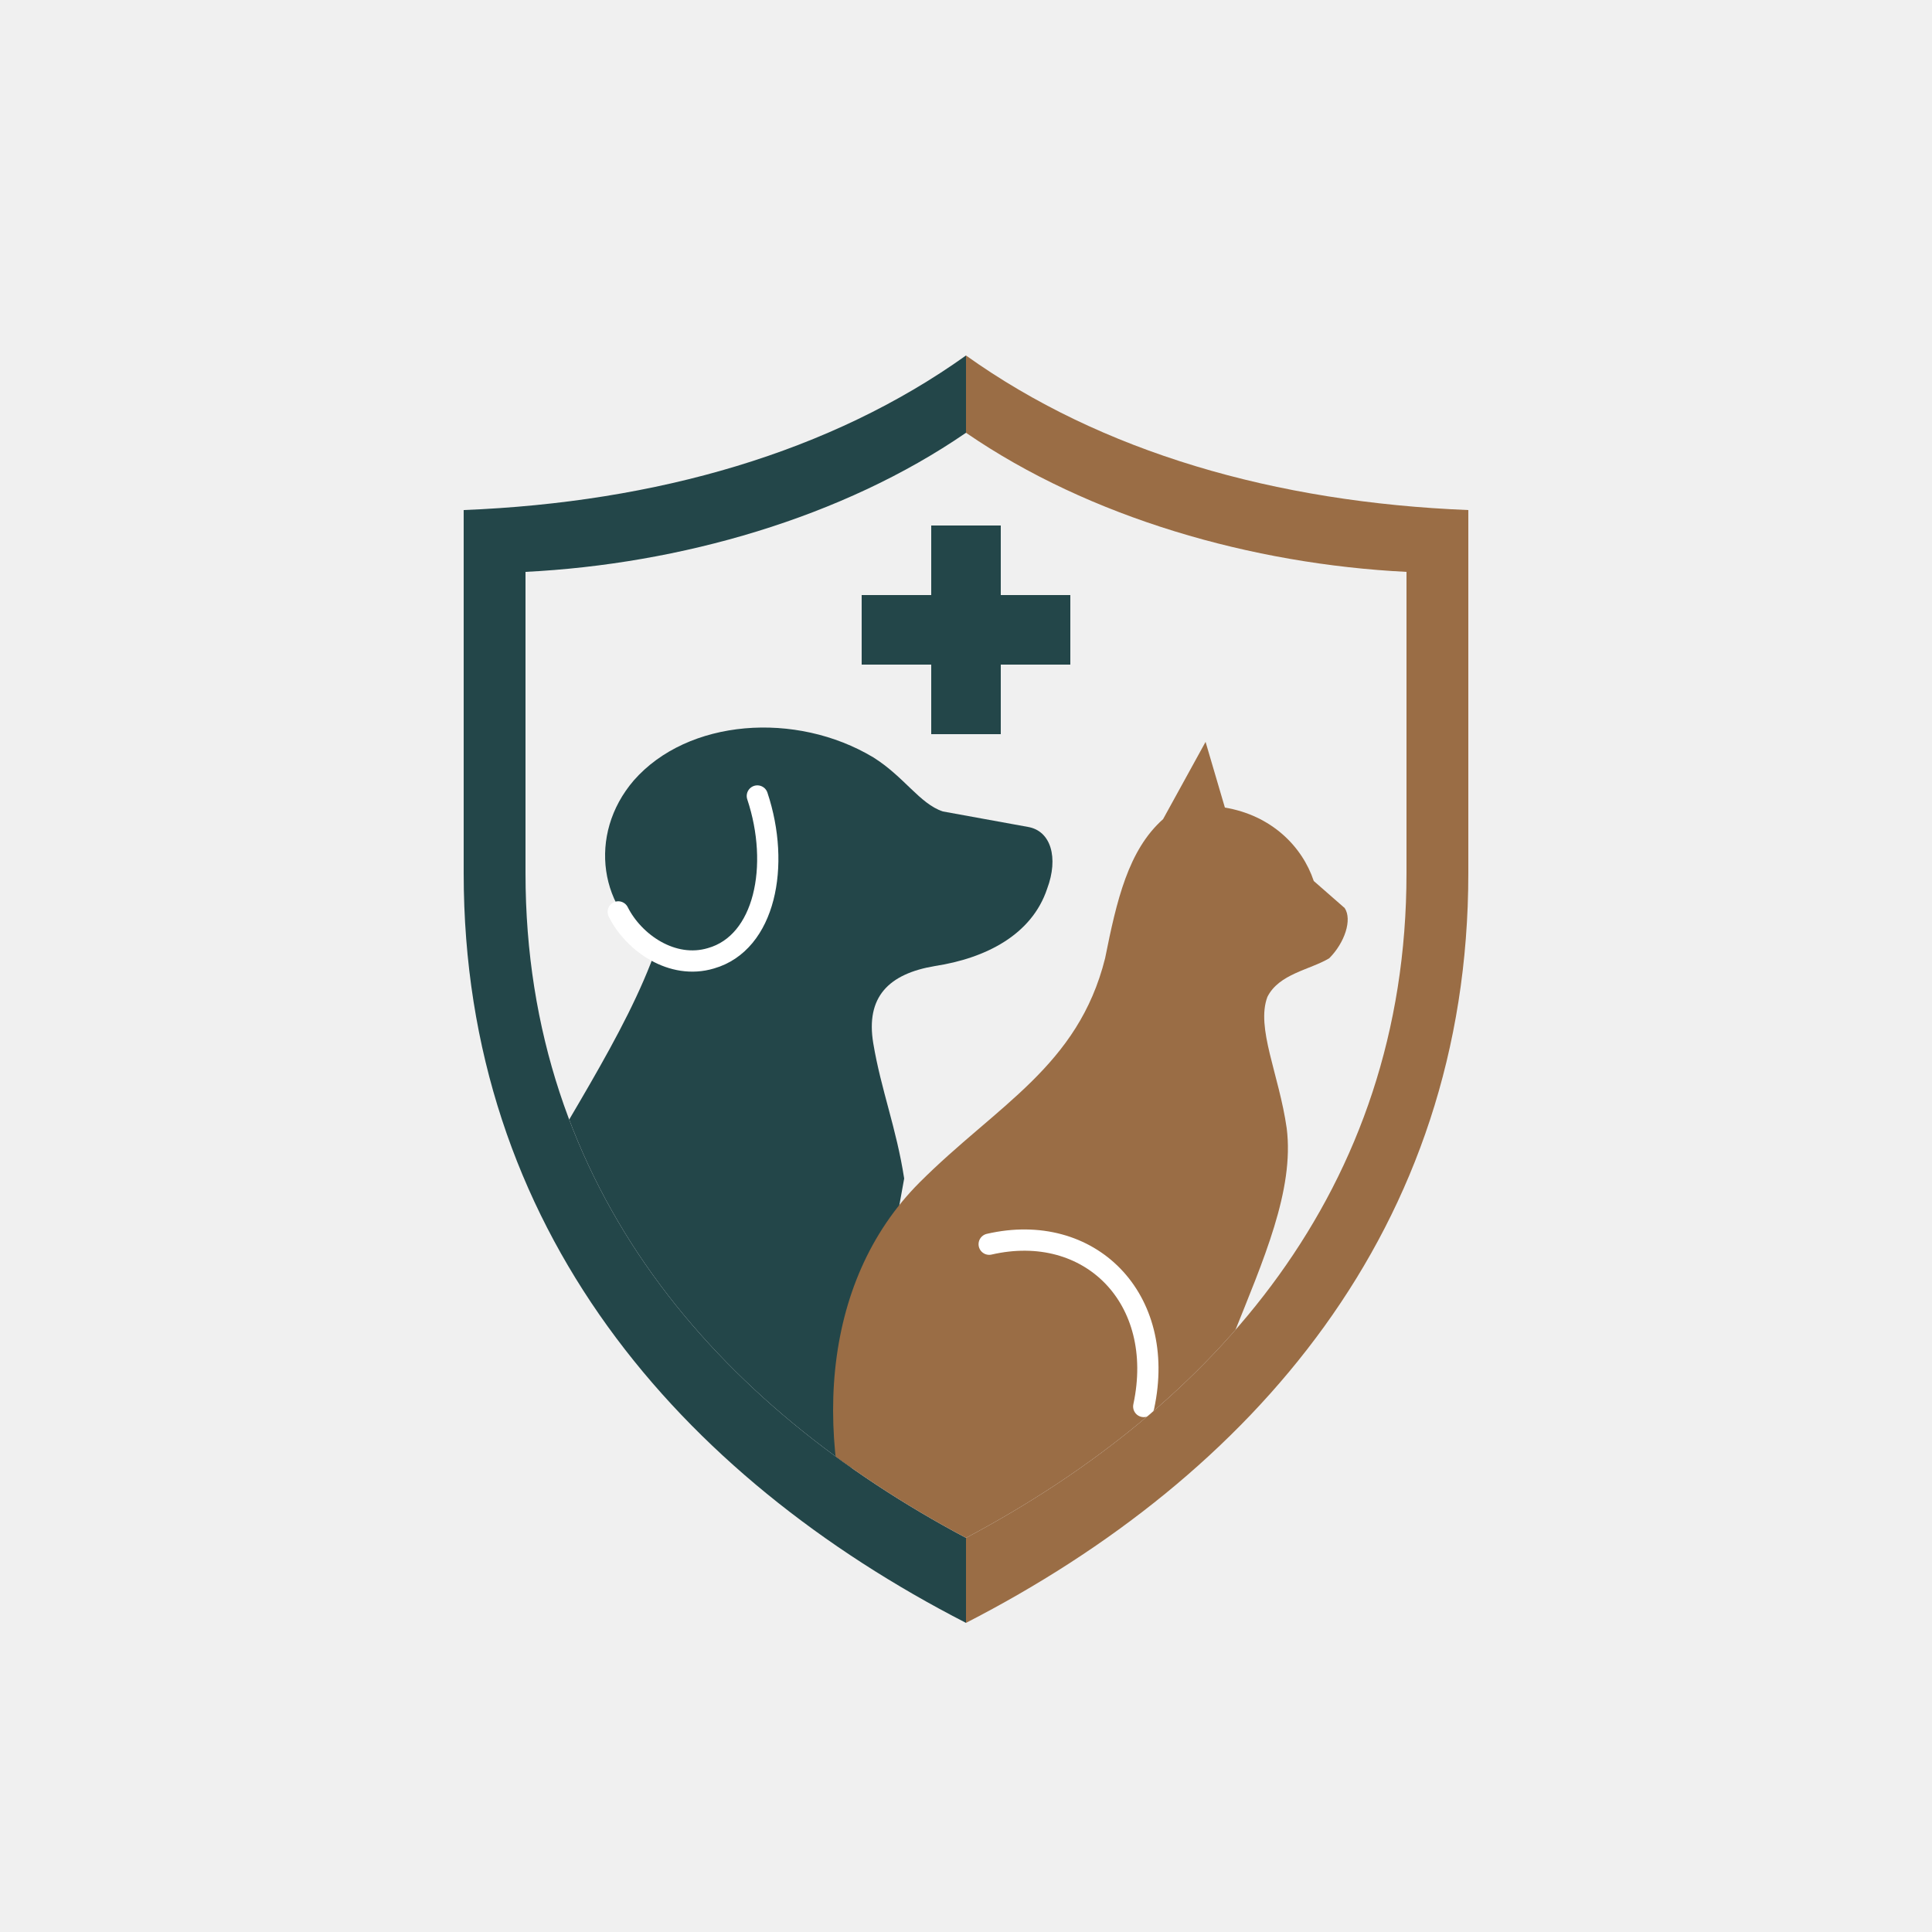
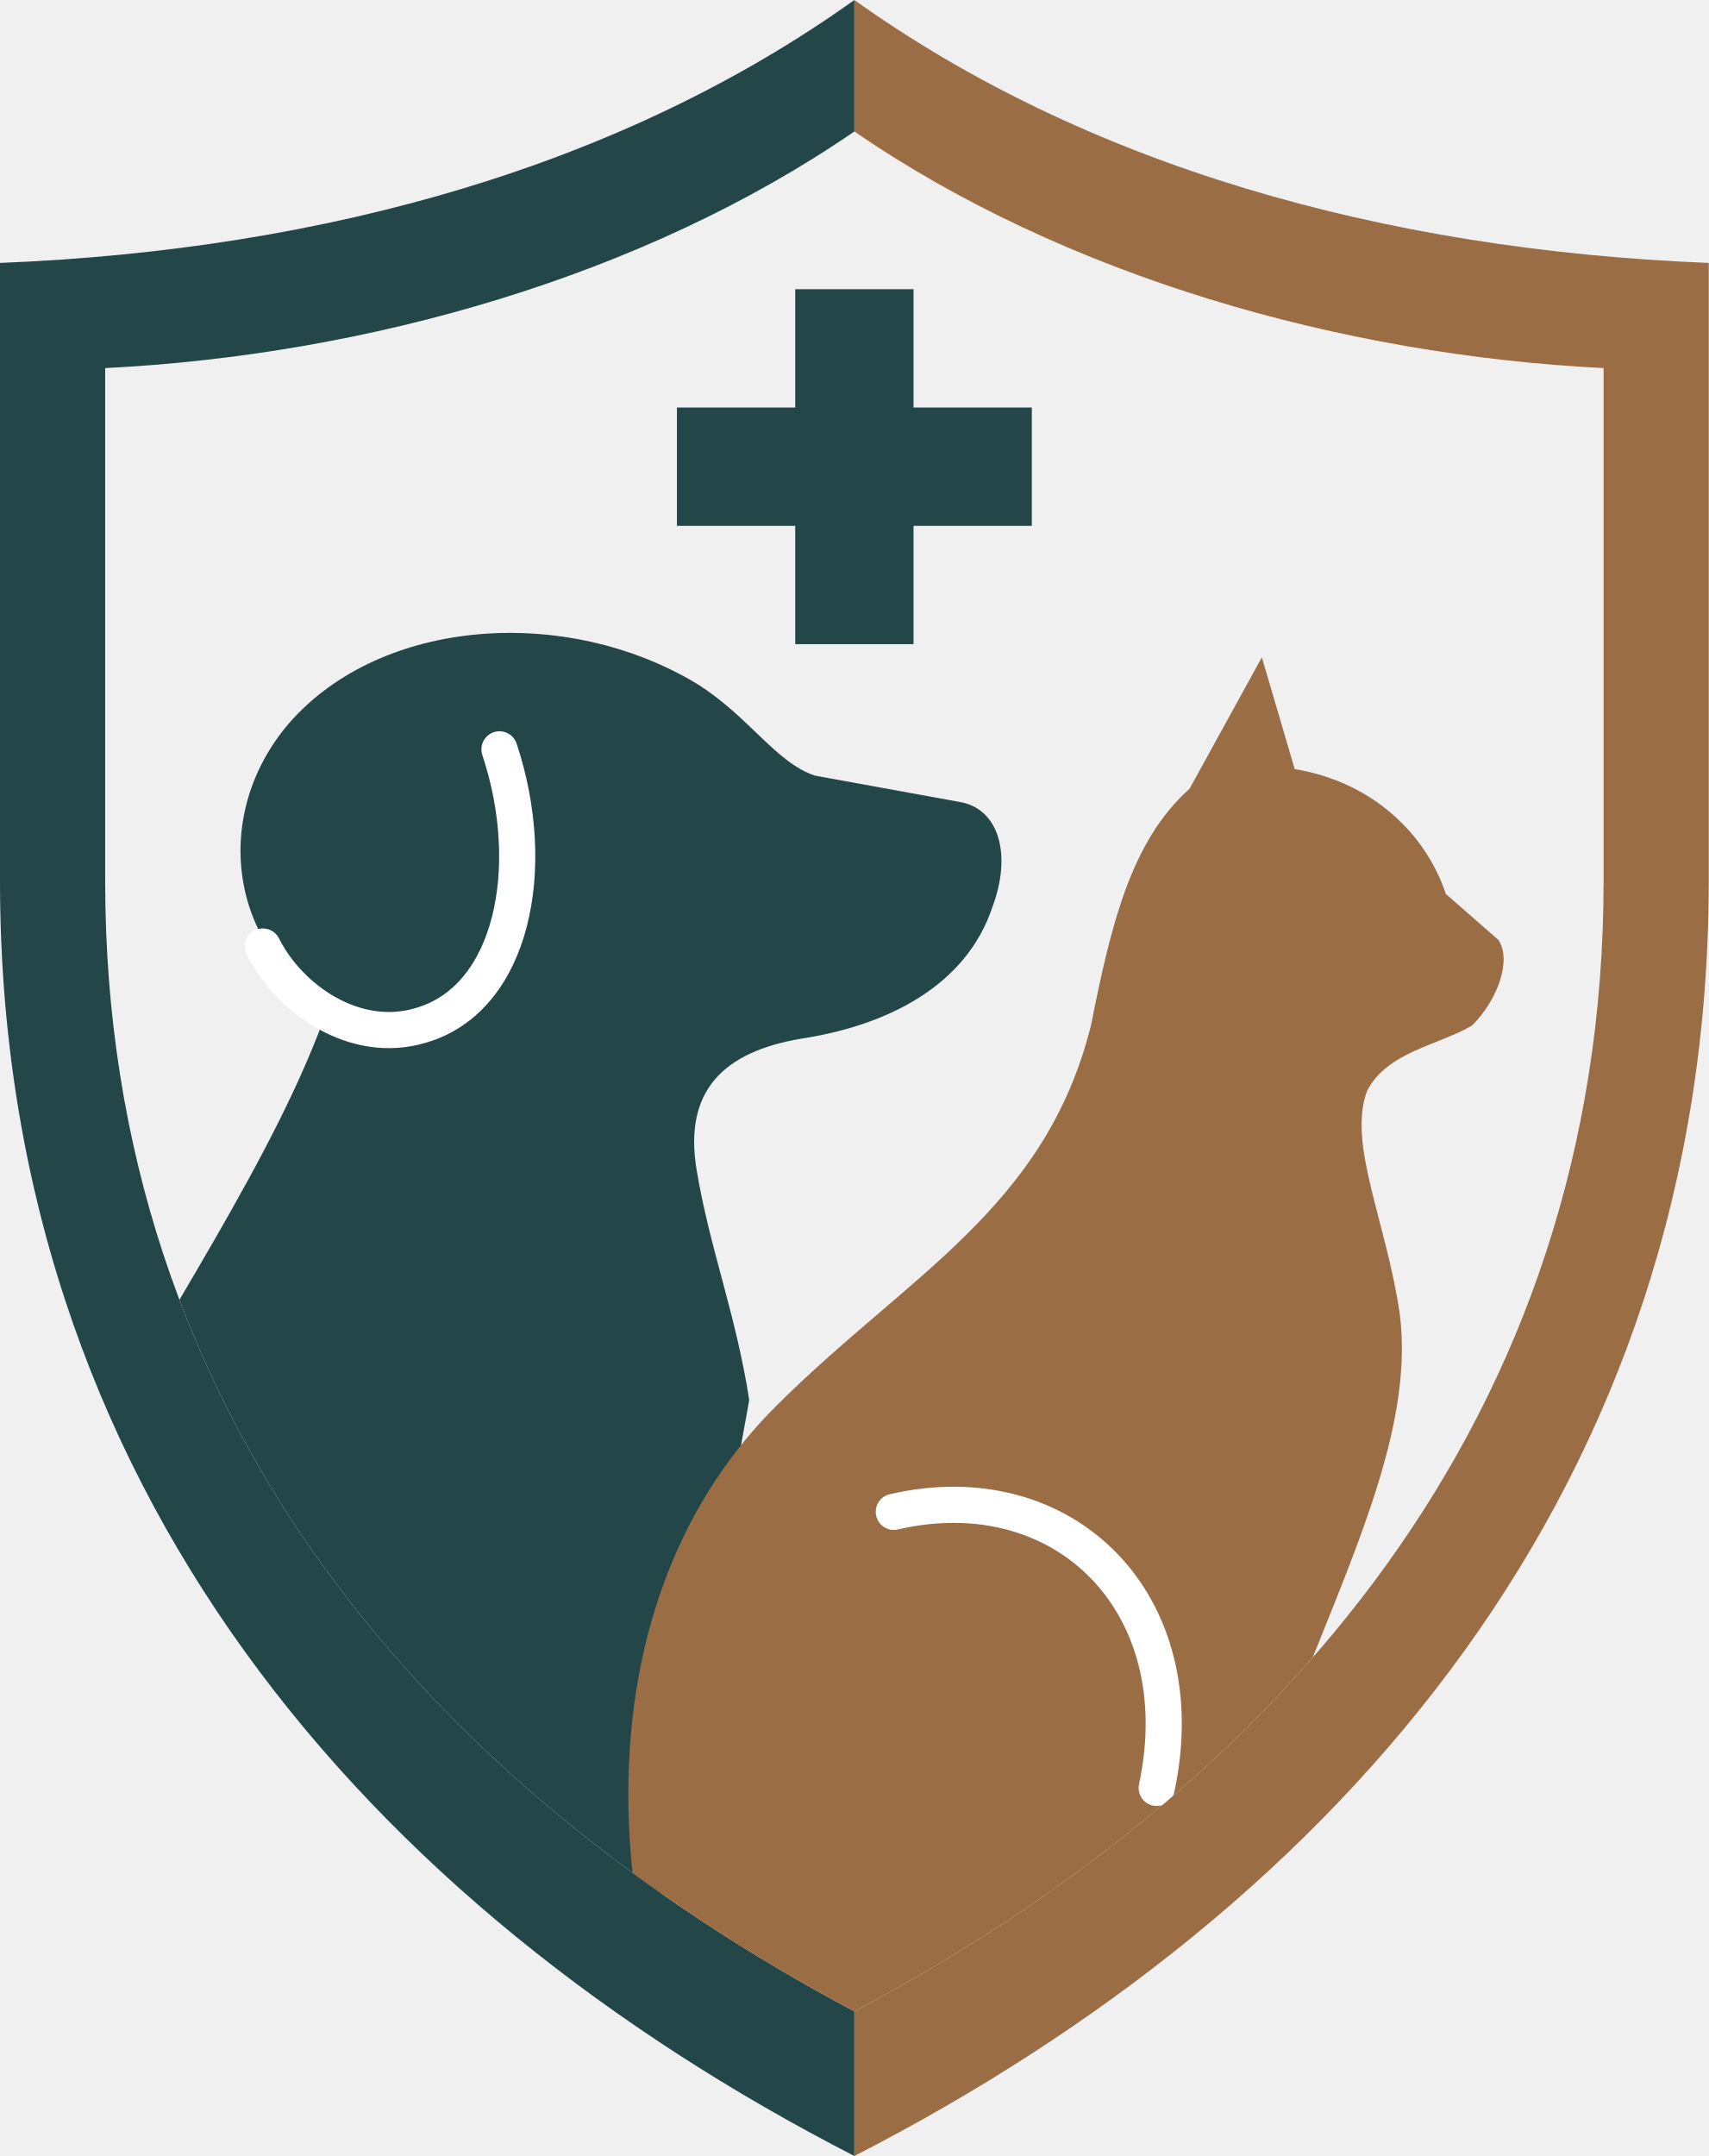
- <svg xmlns="http://www.w3.org/2000/svg" viewBox="0 0 500 500" width="500" height="500">
+ <svg xmlns="http://www.w3.org/2000/svg" viewBox="120 92 260 328">
  <defs>
    <clipPath id="shield-inner">
      <path d="M 250 112 C 218 134 176 146 136 148 L 136 226 C 136 308 186 364 250 398 C 314 364 364 308 364 226 L 364 148 C 324 146 282 134 250 112 Z" />
    </clipPath>
  </defs>
  <path fill="#234649" d="M 250 92 C 215 117 170 130 120 132 L 120 226 C 120 318 176 382 250 420 L 250 398 C 186 364 136 308 136 226 L 136 148 C 176 146 218 134 250 112 Z" />
  <path fill="#9A6D45" d="M 250 92 C 285 117 330 130 380 132 L 380 226 C 380 318 324 382 250 420 L 250 398 C 314 364 364 308 364 226 L 364 148 C 324 146 282 134 250 112 Z" />
  <path fill="#234649" d="M 241 136 H 259 V 154 H 277 V 172 H 259 V 190 H 241 V 172 H 223 V 154 H 241 Z" />
  <g clip-path="url(#shield-inner)">
    <path fill="#234649" d="M 130 320        C 145 292 162 268 170 245        C 155 236 152 216 164 202        C 178 186 206 184 226 196        C 234 201 238 208 244 210        L 266 214        C 272 215 274 222 271 230        C 267 242 255 248 242 250        C 230 252 224 258 226 270        C 228 282 232 292 234 305        L 215 410 L 130 410 Z" />
    <path fill="none" stroke="#FFFFFF" stroke-width="5.5" stroke-linecap="round" d="M 196 206 C 202 224 198 244 184 248 C 174 251 164 244 160 236" />
    <path fill="#9A6D45" d="M 225 412        C 210 374 212 332 238 306        C 258 286 279 276 286 248        C 289 233 292 220 301 212        L 312 192 L 317 209        C 329 211 337 219 340 228        L 348 235 C 350 238 348 244 344 248        C 339 251 331 252 328 258        C 325 266 331 278 333 292        C 335 308 327 326 319 346        L 314 412 Z" />
    <path fill="none" stroke="#FFFFFF" stroke-width="5.5" stroke-linecap="round" d="M 256 322 C 282 316 302 336 296 364" />
  </g>
</svg>
